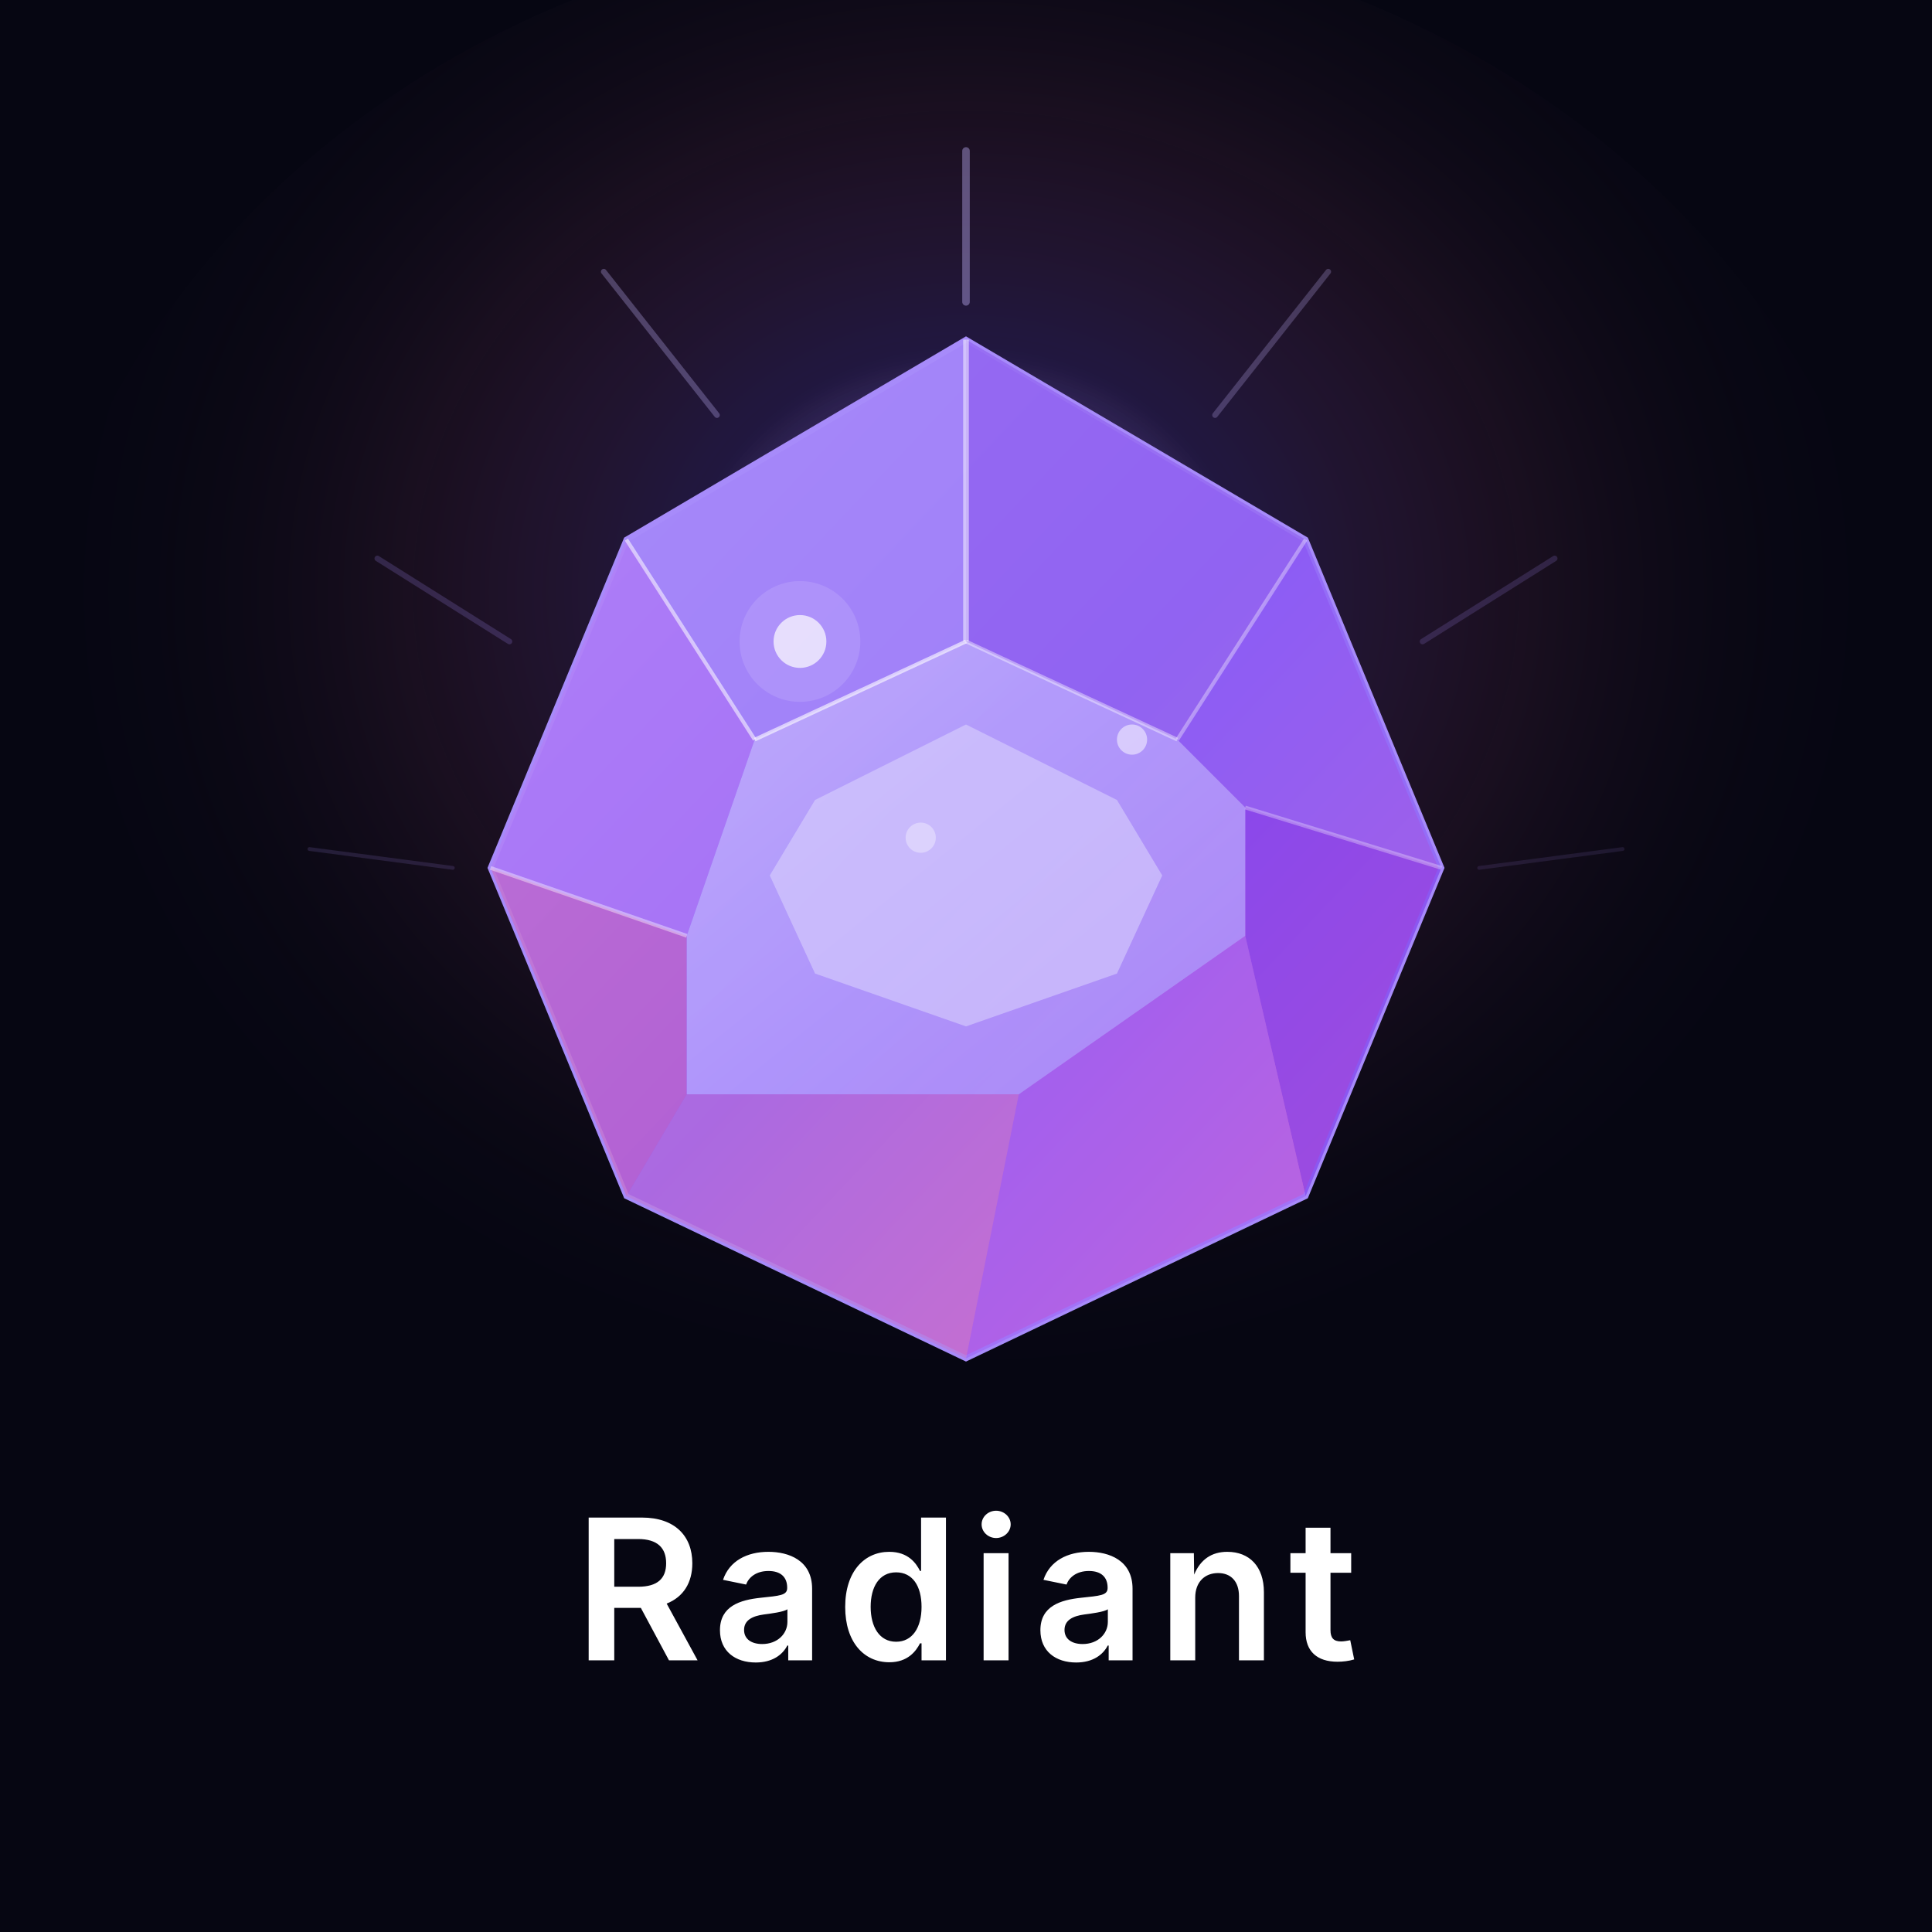
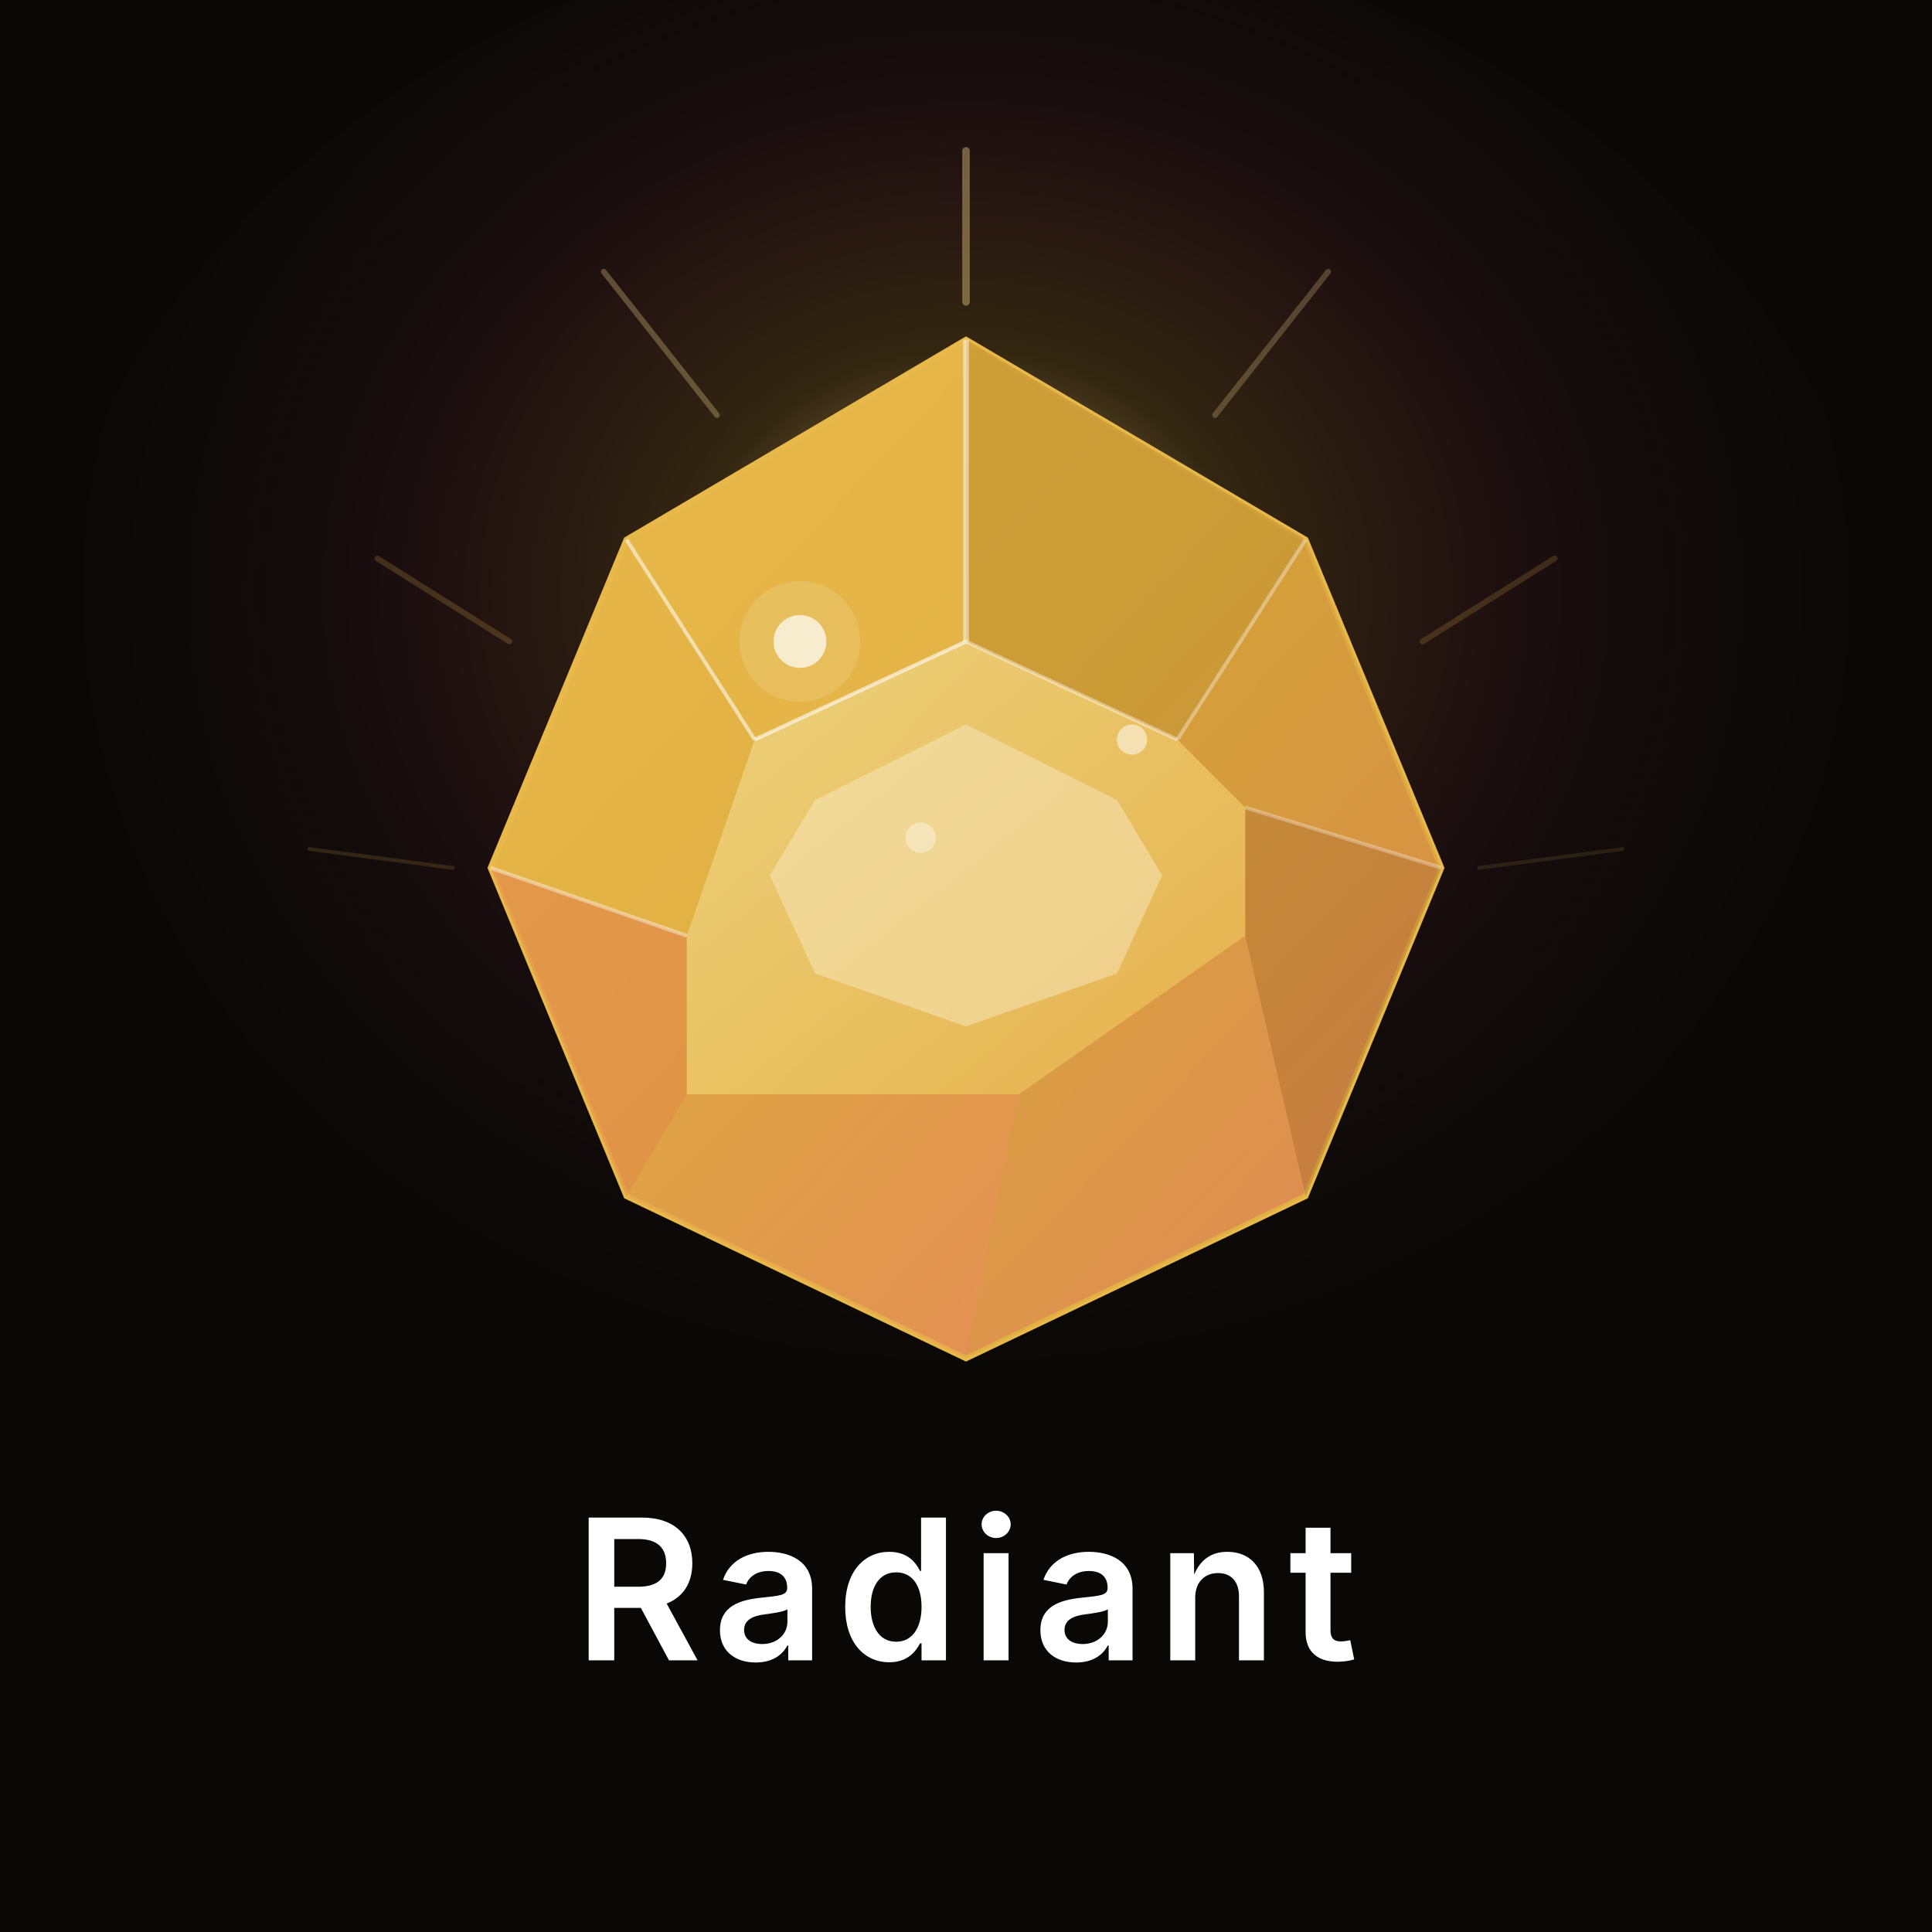
<svg xmlns="http://www.w3.org/2000/svg" viewBox="0 0 512 512">
  <defs>
    <linearGradient id="gemGrad" x1="0" y1="0" x2="1" y2="1">
-       <stop offset="0%" stop-color="#a78bfa" />
-       <stop offset="50%" stop-color="#8b5cf6" />
-       <stop offset="100%" stop-color="#f472b6" />
+       <stop offset="0%" stop-color="#e8b94a" />
+       <stop offset="50%" stop-color="#d4a039" />
+       <stop offset="100%" stop-color="#e85d75" />
    </linearGradient>
    <linearGradient id="tableGrad" x1="0" y1="0" x2="1" y2="1">
-       <stop offset="0%" stop-color="#c4b5fd" />
-       <stop offset="100%" stop-color="#a78bfa" />
+       <stop offset="0%" stop-color="#f0d88a" />
+       <stop offset="100%" stop-color="#e8b94a" />
    </linearGradient>
    <radialGradient id="outerRadiance" cx="0.5" cy="0.4" r="0.5">
-       <stop offset="0%" stop-color="#8b5cf6" stop-opacity="0.6" />
-       <stop offset="30%" stop-color="#8b5cf6" stop-opacity="0.2" />
-       <stop offset="60%" stop-color="#f472b6" stop-opacity="0.08" />
-       <stop offset="100%" stop-color="#060612" stop-opacity="0" />
+       <stop offset="0%" stop-color="#d4a039" stop-opacity="0.6" />
+       <stop offset="30%" stop-color="#d4a039" stop-opacity="0.2" />
+       <stop offset="60%" stop-color="#e85d75" stop-opacity="0.08" />
+       <stop offset="100%" stop-color="#0a0806" stop-opacity="0" />
    </radialGradient>
    <radialGradient id="innerGlow" cx="0.5" cy="0.38" r="0.3">
      <stop offset="0%" stop-color="#ffffff" stop-opacity="0.3" />
      <stop offset="100%" stop-color="#ffffff" stop-opacity="0" />
    </radialGradient>
    <radialGradient id="pinkAccent" cx="0.55" cy="0.45" r="0.25">
-       <stop offset="0%" stop-color="#f472b6" stop-opacity="0.3" />
-       <stop offset="100%" stop-color="#f472b6" stop-opacity="0" />
+       <stop offset="0%" stop-color="#e85d75" stop-opacity="0.3" />
+       <stop offset="100%" stop-color="#e85d75" stop-opacity="0" />
    </radialGradient>
  </defs>
-   <rect width="512" height="512" fill="#060612" />
+   <rect width="512" height="512" fill="#0a0806" />
  <ellipse cx="256" cy="200" rx="250" ry="220" fill="url(#outerRadiance)" />
  <ellipse cx="265" cy="210" rx="160" ry="150" fill="url(#pinkAccent)" />
  <ellipse cx="256" cy="195" rx="130" ry="120" fill="url(#innerGlow)" />
-   <line x1="256" y1="80" x2="256" y2="40" stroke="#c4b5fd" stroke-width="2" opacity="0.4" stroke-linecap="round" />
-   <line x1="190" y1="110" x2="160" y2="72" stroke="#c4b5fd" stroke-width="1.5" opacity="0.3" stroke-linecap="round" />
-   <line x1="322" y1="110" x2="352" y2="72" stroke="#c4b5fd" stroke-width="1.5" opacity="0.25" stroke-linecap="round" />
-   <line x1="135" y1="170" x2="100" y2="148" stroke="#a78bfa" stroke-width="1.5" opacity="0.2" stroke-linecap="round" />
-   <line x1="377" y1="170" x2="412" y2="148" stroke="#a78bfa" stroke-width="1.5" opacity="0.18" stroke-linecap="round" />
-   <line x1="120" y1="230" x2="82" y2="225" stroke="#a78bfa" stroke-width="1" opacity="0.15" stroke-linecap="round" />
-   <line x1="392" y1="230" x2="430" y2="225" stroke="#a78bfa" stroke-width="1" opacity="0.12" stroke-linecap="round" />
-   <polygon points="256,90 346,143 382,230 346,317 256,360 166,317 130,230 166,143" fill="url(#gemGrad)" stroke="#a78bfa" stroke-width="1.5" />
-   <polygon points="256,90 166,143 200,196 256,170" fill="#a78bfa" opacity="0.75" />
-   <polygon points="256,90 346,143 312,196 256,170" fill="#9366f0" opacity="0.75" />
-   <polygon points="346,143 382,230 330,214 312,196" fill="#8b5cf6" opacity="0.65" />
-   <polygon points="382,230 346,317 330,248 330,214" fill="#7c3aed" opacity="0.65" />
-   <polygon points="346,317 256,360 270,290 330,248" fill="#9f5cf6" opacity="0.55" />
-   <polygon points="256,360 166,317 182,290 270,290" fill="#c474d0" opacity="0.55" />
-   <polygon points="166,317 130,230 182,248 182,290" fill="#d466b8" opacity="0.55" />
-   <polygon points="130,230 166,143 200,196 182,248" fill="#b47cf6" opacity="0.65" />
+   <line x1="256" y1="80" x2="256" y2="40" stroke="#f0d88a" stroke-width="2" opacity="0.4" stroke-linecap="round" />
+   <line x1="190" y1="110" x2="160" y2="72" stroke="#f0d88a" stroke-width="1.5" opacity="0.3" stroke-linecap="round" />
+   <line x1="322" y1="110" x2="352" y2="72" stroke="#f0d88a" stroke-width="1.5" opacity="0.25" stroke-linecap="round" />
+   <line x1="135" y1="170" x2="100" y2="148" stroke="#e8b94a" stroke-width="1.5" opacity="0.2" stroke-linecap="round" />
+   <line x1="377" y1="170" x2="412" y2="148" stroke="#e8b94a" stroke-width="1.5" opacity="0.18" stroke-linecap="round" />
+   <line x1="120" y1="230" x2="82" y2="225" stroke="#e8b94a" stroke-width="1" opacity="0.15" stroke-linecap="round" />
+   <line x1="392" y1="230" x2="430" y2="225" stroke="#e8b94a" stroke-width="1" opacity="0.12" stroke-linecap="round" />
+   <polygon points="256,90 346,143 382,230 346,317 256,360 166,317 130,230 166,143" fill="url(#gemGrad)" stroke="#e8b94a" stroke-width="1.5" />
+   <polygon points="256,90 166,143 200,196 256,170" fill="#e8b94a" opacity="0.75" />
+   <polygon points="256,90 346,143 312,196 256,170" fill="#c89a35" opacity="0.75" />
+   <polygon points="346,143 382,230 330,214 312,196" fill="#d4a039" opacity="0.65" />
+   <polygon points="382,230 346,317 330,248 330,214" fill="#b8862e" opacity="0.65" />
+   <polygon points="346,317 256,360 270,290 330,248" fill="#daa840" opacity="0.55" />
+   <polygon points="256,360 166,317 182,290 270,290" fill="#e8a050" opacity="0.55" />
+   <polygon points="166,317 130,230 182,248 182,290" fill="#e88850" opacity="0.55" />
+   <polygon points="130,230 166,143 200,196 182,248" fill="#e8b94a" opacity="0.65" />
  <polygon points="256,170 312,196 330,214 330,248 270,290 182,290 182,248 200,196" fill="url(#tableGrad)" opacity="0.85" />
-   <polygon points="256,192 296,212 308,232 296,258 256,272 216,258 204,232 216,212" fill="#ddd6fe" opacity="0.55" />
+   <polygon points="256,192 296,212 308,232 296,258 256,272 216,258 204,232 216,212" fill="#f5e6b8" opacity="0.55" />
  <line x1="256" y1="90" x2="256" y2="170" stroke="white" stroke-width="1.5" opacity="0.5" />
  <line x1="256" y1="170" x2="312" y2="196" stroke="white" stroke-width="1" opacity="0.4" />
  <line x1="256" y1="170" x2="200" y2="196" stroke="white" stroke-width="1" opacity="0.6" />
  <line x1="346" y1="143" x2="312" y2="196" stroke="white" stroke-width="1" opacity="0.35" />
  <line x1="166" y1="143" x2="200" y2="196" stroke="white" stroke-width="1" opacity="0.55" />
  <line x1="382" y1="230" x2="330" y2="214" stroke="white" stroke-width="1" opacity="0.3" />
  <line x1="130" y1="230" x2="182" y2="248" stroke="white" stroke-width="1" opacity="0.4" />
  <circle cx="212" cy="170" r="7" fill="white" opacity="0.7" />
  <circle cx="212" cy="170" r="16" fill="white" opacity="0.12" />
  <circle cx="300" cy="196" r="4" fill="white" opacity="0.5" />
  <circle cx="244" cy="222" r="4" fill="white" opacity="0.35" />
  <text x="256" y="440" text-anchor="middle" font-family="system-ui, -apple-system, sans-serif" font-size="52" font-weight="600" fill="white" letter-spacing="3">Radiant</text>
</svg>
